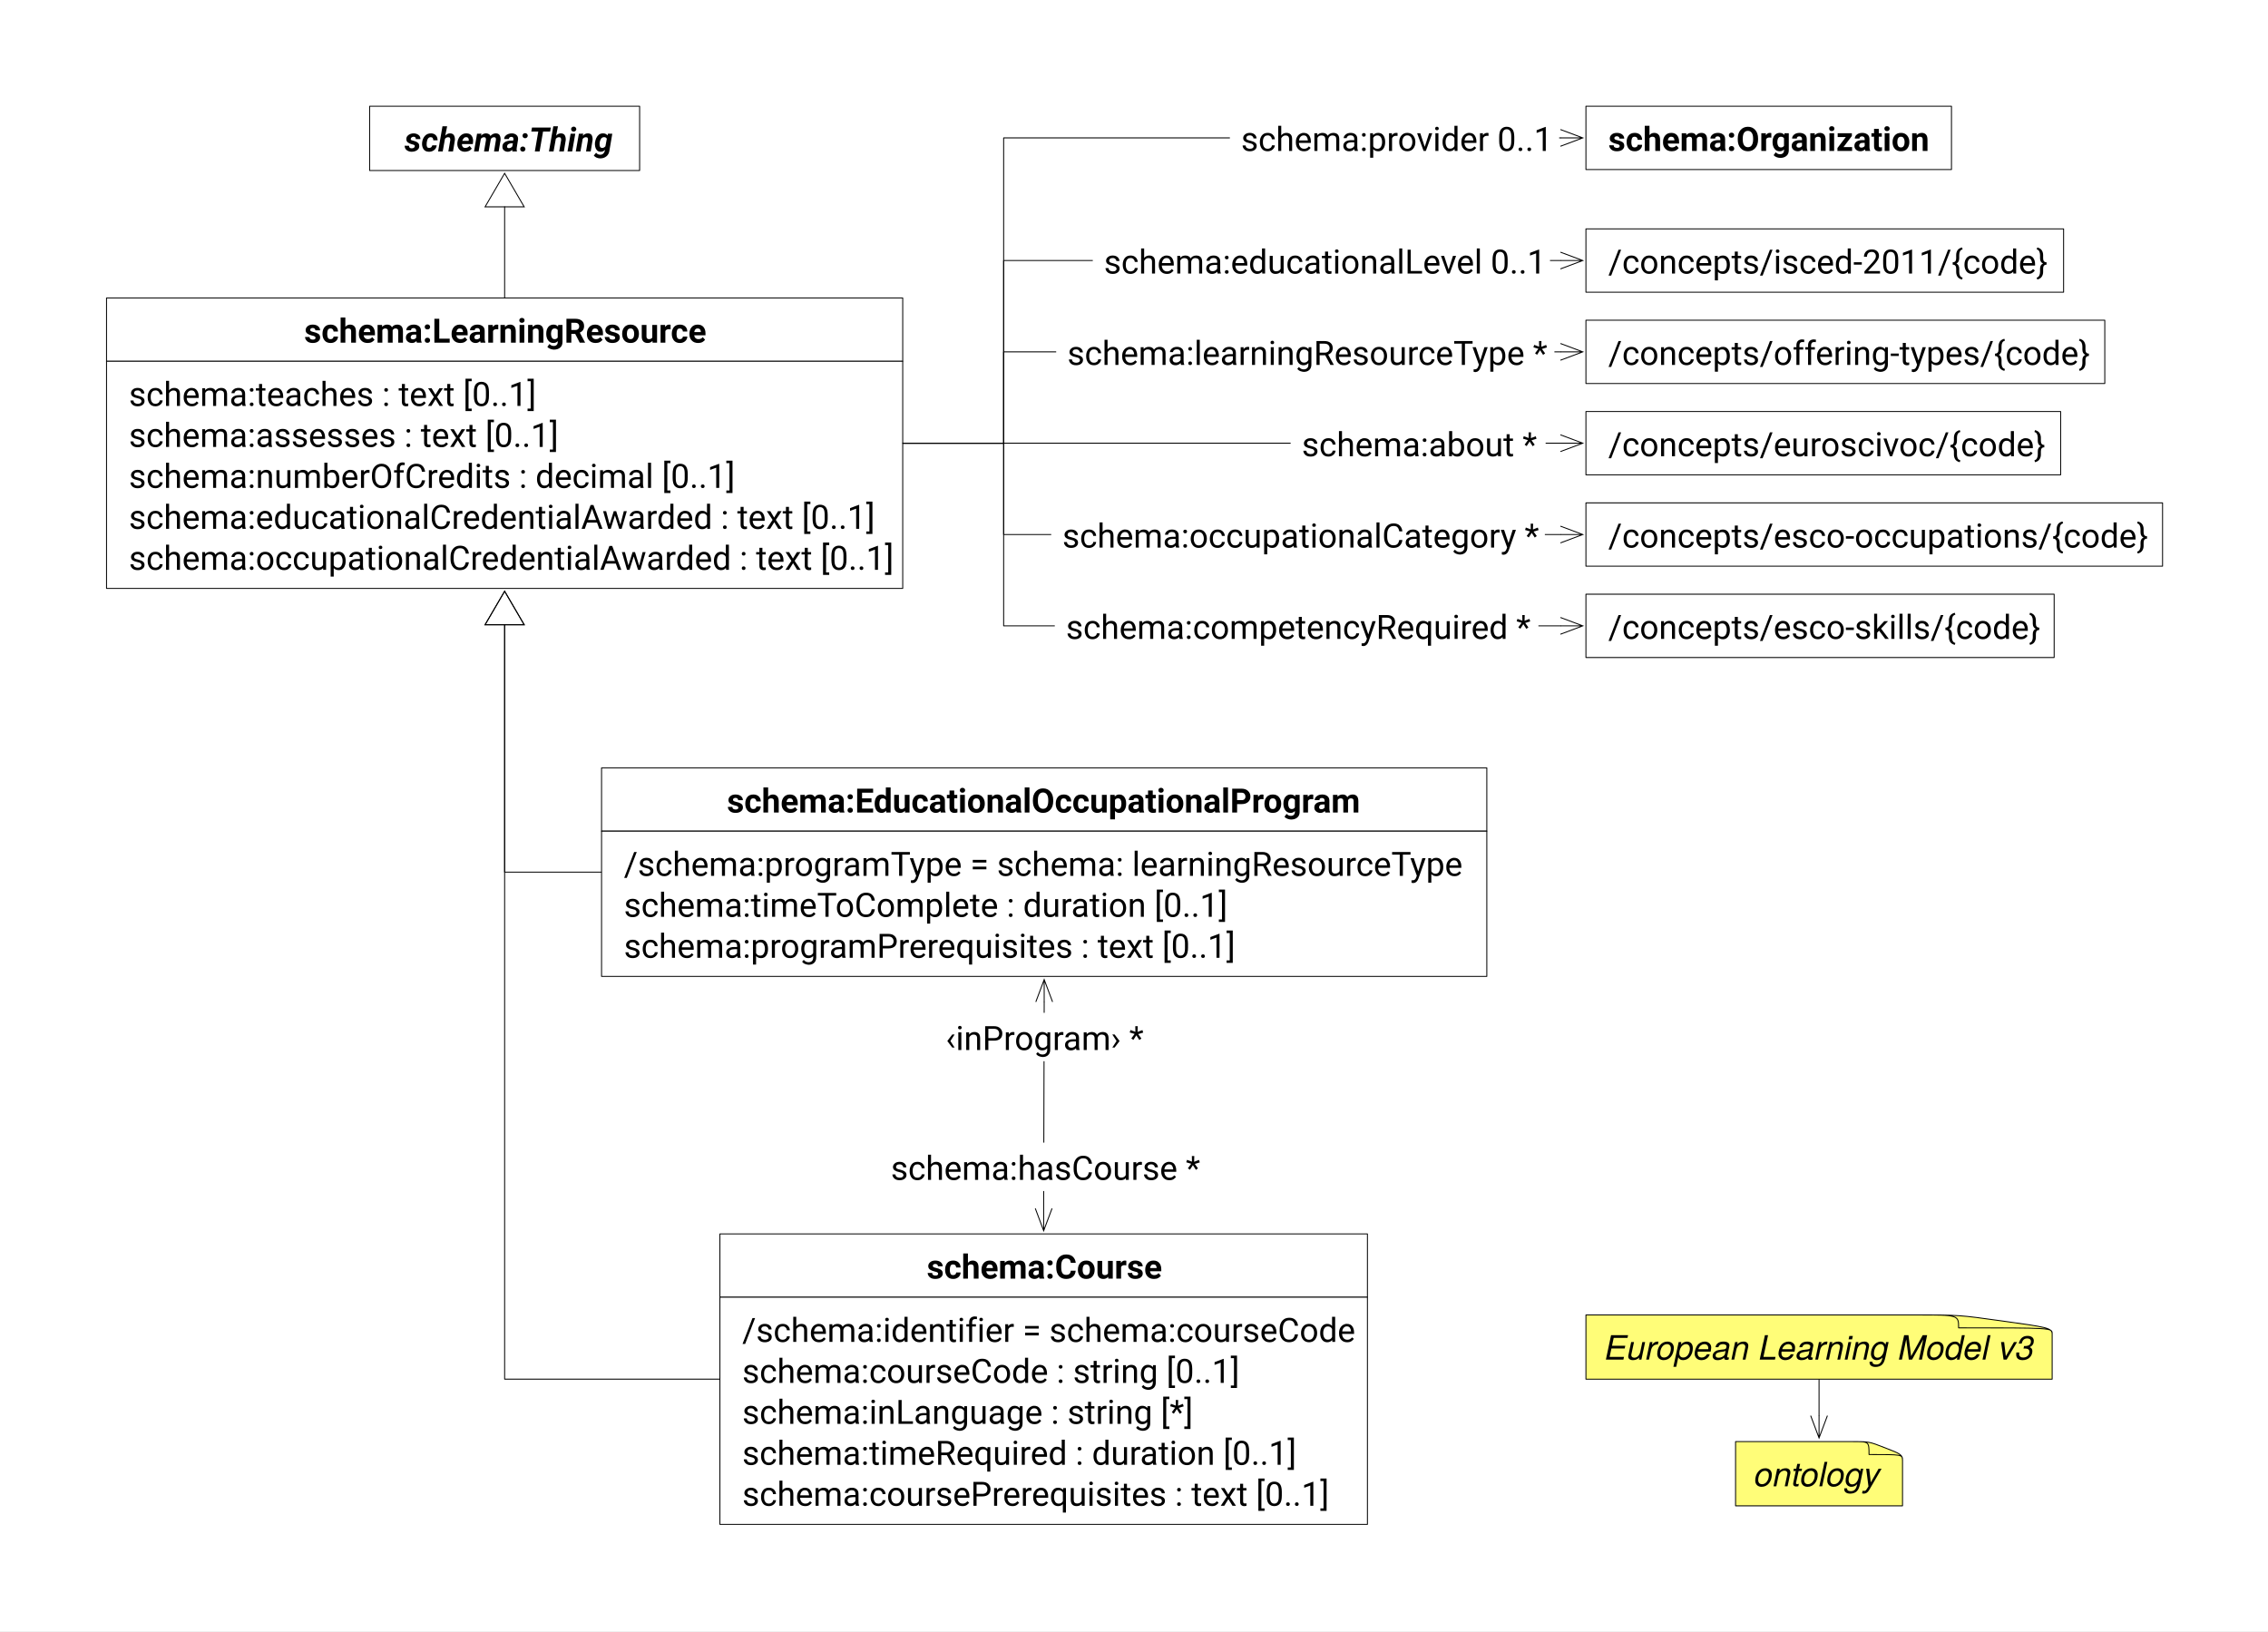
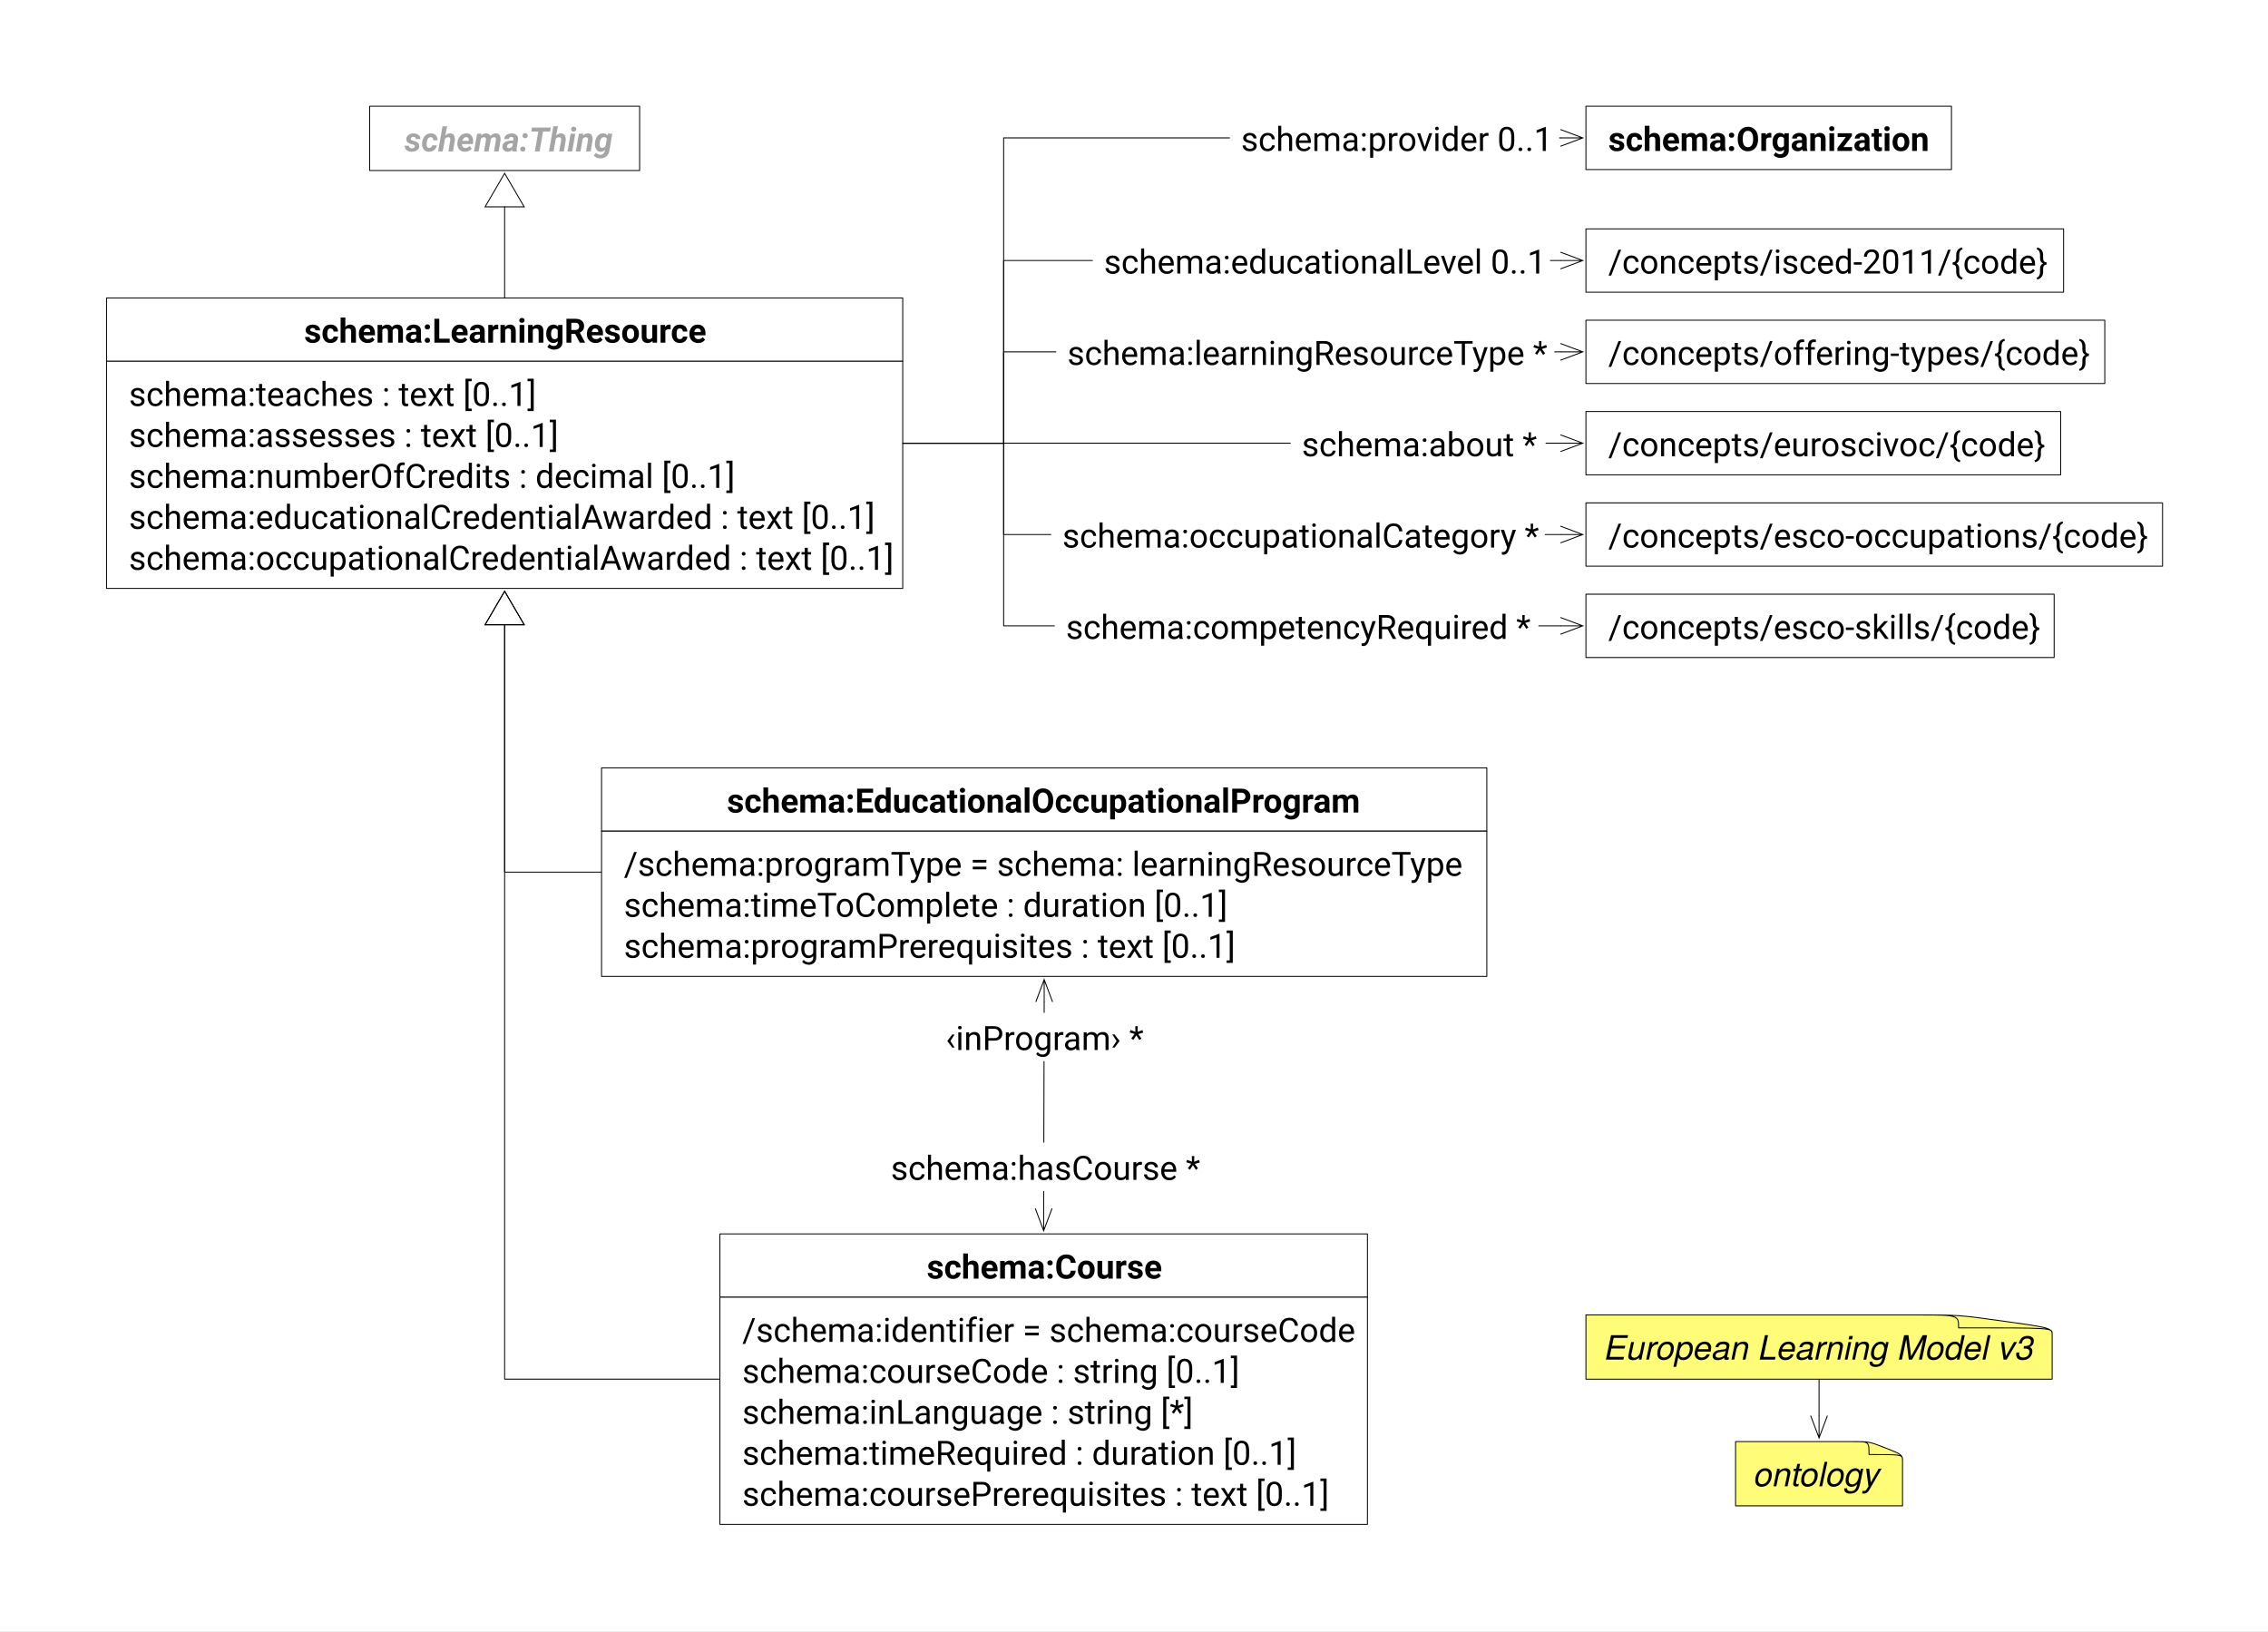
<svg xmlns="http://www.w3.org/2000/svg" xmlns:xlink="http://www.w3.org/1999/xlink" version="1.1" viewBox="-519 391 609 438" width="609" height="438">
  <defs>
    <marker orient="auto" overflow="visible" markerUnits="strokeWidth" id="StickArrow_Marker" stroke-linejoin="miter" stroke-miterlimit="10" viewBox="-1 -10 26 20" markerWidth="26" markerHeight="20" color="black">
      <g>
        <path d="M 24 0 L 0 0 M 0 -9 L 24 0 L 0 9" fill="none" stroke="currentColor" stroke-width="1" />
      </g>
    </marker>
    <marker orient="auto" overflow="visible" markerUnits="strokeWidth" id="UMLInheritance_Marker" stroke-linejoin="miter" stroke-miterlimit="10" viewBox="-1 -22 38 44" markerWidth="38" markerHeight="44" color="black">
      <g>
        <path d="M 36 0 L 0 -21 L 0 21 Z" fill="none" stroke="currentColor" stroke-width="1" />
      </g>
    </marker>
    <marker orient="auto" overflow="visible" markerUnits="strokeWidth" id="StickArrow_Marker_2" stroke-linejoin="miter" stroke-miterlimit="10" viewBox="-25 -10 26 20" markerWidth="26" markerHeight="20" color="black">
      <g>
        <path d="M -24 0 L 0 0 M 0 9 L -24 0 L 0 -9" fill="none" stroke="currentColor" stroke-width="1" />
      </g>
    </marker>
  </defs>
-   <g id="offerings" stroke="none" stroke-opacity="1" stroke-dasharray="none" fill="none" fill-opacity="1">
+   <g id="offerings" fill="none" fill-opacity="1" stroke="none" stroke-opacity="1" stroke-dasharray="none">
    <rect fill="white" x="-519" y="391" width="609" height="438" />
    <g id="offerings_Layer_1">
      <g id="Line_491">
        <path d="M -276.601 510.009 L -249.501 510.009 L -249.501 559.059 L -99.998 559.059" marker-end="url(#StickArrow_Marker)" stroke="black" stroke-linecap="round" stroke-linejoin="round" stroke-width=".25" />
      </g>
      <g id="Line_364">
        <line x1="-276.601" y1="510.009" x2="-99.998" y2="510.009" marker-end="url(#StickArrow_Marker)" stroke="black" stroke-linecap="round" stroke-linejoin="round" stroke-width=".25" />
      </g>
      <g id="Line_480">
        <path d="M -276.601 510.009 L -249.501 510.009 L -249.501 485.484 L -99.998 485.484" marker-end="url(#StickArrow_Marker)" stroke="black" stroke-linecap="round" stroke-linejoin="round" stroke-width=".25" />
      </g>
      <g id="Line_482">
        <path d="M -276.601 510.009 L -249.501 510.009 L -249.501 428.028 L -99.998 428.028" marker-end="url(#StickArrow_Marker)" stroke="black" stroke-linecap="round" stroke-linejoin="round" stroke-width=".25" />
      </g>
      <g id="Line_483">
        <path d="M -276.601 510.009 L -249.501 510.009 L -249.501 534.534 L -99.998 534.534" marker-end="url(#StickArrow_Marker)" stroke="black" stroke-linecap="round" stroke-linejoin="round" stroke-width=".25" />
      </g>
      <g id="Group_391">
        <g id="Graphic_392">
          <a xlink:href="https://schema.org/Course">
            <rect x="-325.693" y="722.339" width="173.873" height="17" fill="white" />
            <rect x="-325.693" y="722.339" width="173.873" height="17" stroke="black" stroke-linecap="round" stroke-linejoin="round" stroke-width=".25" />
            <text transform="translate(-270.1515 725.3386)" fill="black">
              <tspan font-family="Roboto" font-weight="bold" font-size="9" fill="black" x="0" y="9">
                                schema:Course
                            </tspan>
            </text>
          </a>
        </g>
        <g id="Graphic_393">
          <rect x="-325.693" y="739.339" width="173.873" height="61" fill="white" />
          <rect x="-325.693" y="739.339" width="173.873" height="61" stroke="black" stroke-linecap="round" stroke-linejoin="round" stroke-width=".25" />
          <text transform="translate(-319.6932 742.3386)" fill="black">
            <tspan font-family="Roboto" font-size="9" fill="black" x="0" y="9">/schema:identifier =
                            schema:courseCode
                        </tspan>
            <tspan font-family="Roboto" font-size="9" fill="black" x="0" y="20">schema:courseCode : string
                            [0..1]
                        </tspan>
            <tspan font-family="Roboto" font-size="9" fill="black" x="0" y="31">schema:inLanguage : string
                            [*]
                        </tspan>
            <tspan font-family="Roboto" font-size="9" fill="black" x="0" y="42">schema:timeRequired :
                            duration [0..1]
                        </tspan>
            <tspan font-family="Roboto" font-size="9" fill="black" x="0" y="53">schema:coursePrerequisites :
                            text [0..1]
                        </tspan>
          </text>
        </g>
      </g>
      <g id="Group_387">
        <g id="Graphic_388">
          <a xlink:href="things.svg">
            <rect x="-419.746" y="419.528" width="72.498" height="17.261" fill="white" />
            <rect x="-419.746" y="419.528" width="72.498" height="17.261" stroke="black" stroke-linecap="round" stroke-linejoin="round" stroke-width=".25" />
-             <text transform="translate(-410.3898 422.6581)" fill="black">
-               <tspan font-family="Roboto" font-style="italic" font-weight="bold" font-size="9" fill="black" x="0" y="9">schema:Thing
+             <text transform="translate(-410.3898 422.6581)" fill="#a5a5a5">
+               <tspan font-family="Roboto" font-style="italic" font-weight="bold" font-size="9" fill="#a5a5a5" x="0" y="9">schema:Thing
                            </tspan>
            </text>
          </a>
        </g>
      </g>
      <g id="Line_382">
        <path d="M -357.47 625.189 L -383.497 625.189 L -383.497 558.759" marker-end="url(#UMLInheritance_Marker)" stroke="black" stroke-linecap="round" stroke-linejoin="round" stroke-width=".25" />
      </g>
      <g id="Group_353">
        <g id="Graphic_354">
          <a xlink:href="things.svg">
            <rect x="-93.148" y="419.528" width="98.155" height="17" fill="white" />
            <rect x="-93.148" y="419.528" width="98.155" height="17" stroke="black" stroke-linecap="round" stroke-linejoin="round" stroke-width=".25" />
            <text transform="translate(-87.1478 422.5276)" fill="black">
              <tspan font-family="Roboto" font-weight="bold" font-size="9" fill="black" x="0" y="9">
                                schema:Organization
                            </tspan>
            </text>
          </a>
        </g>
      </g>
      <g id="Group_346">
        <g id="Graphic_347">
          <a xlink:href="https://schema.org/EducationalOccupationalProgram">
            <rect x="-357.47" y="597.189" width="237.708" height="17" fill="white" />
            <rect x="-357.47" y="597.189" width="237.708" height="17" stroke="black" stroke-linecap="round" stroke-linejoin="round" stroke-width=".25" />
            <text transform="translate(-323.8043 600.189)" fill="black">
              <tspan font-family="Roboto" font-weight="bold" font-size="9" fill="black" x="0" y="9">
                                schema:EducationalOccupationalProgram
                            </tspan>
            </text>
          </a>
        </g>
        <g id="Graphic_348">
          <rect x="-357.47" y="614.189" width="237.708" height="39" fill="white" />
          <rect x="-357.47" y="614.189" width="237.708" height="39" stroke="black" stroke-linecap="round" stroke-linejoin="round" stroke-width=".25" />
          <text transform="translate(-351.4701 617.189)" fill="black">
            <tspan font-family="Roboto" font-size="9" fill="black" x="0" y="9">/schema:programType = schema:
                            learningResourceType
                        </tspan>
            <tspan font-family="Roboto" font-size="9" fill="black" x="0" y="20">schema:timeToComplete :
                            duration [0..1]
                        </tspan>
            <tspan font-family="Roboto" font-size="9" fill="black" x="0" y="31">schema:programPrerequisites
                            : text [0..1]
                        </tspan>
          </text>
        </g>
      </g>
      <g id="Line_339">
        <path d="M -238.616 660.039 L -238.616 661.289 L -238.757 714.239 L -238.757 715.489" marker-end="url(#StickArrow_Marker)" marker-start="url(#StickArrow_Marker_2)" stroke="black" stroke-linecap="round" stroke-linejoin="round" stroke-width=".25" />
      </g>
      <g id="Graphic_338">
        <rect x="-282.793" y="697.827" width="88.125" height="13" fill="white" />
        <text transform="translate(-279.7931 698.8275)" fill="black">
          <tspan font-family="Roboto" font-size="9" fill="black" x="0" y="9">schema:hasCourse *</tspan>
        </text>
      </g>
      <g id="Graphic_363">
        <rect x="-172.444" y="503.509" width="68.477" height="13" fill="white" />
        <text transform="translate(-169.4439 504.5091)" fill="black">
          <tspan font-family="Roboto" font-size="9" fill="black" x="0" y="9">schema:about *</tspan>
        </text>
      </g>
      <g id="Group_417">
        <g id="Graphic_479">
          <a xlink:href="https://schema.org/LearningResource">
            <rect x="-490.394" y="471.009" width="213.792" height="17" fill="white" />
            <rect x="-490.394" y="471.009" width="213.792" height="17" stroke="black" stroke-linecap="round" stroke-linejoin="round" stroke-width=".25" />
            <text transform="translate(-437.3327 474.0091)" fill="black">
              <tspan font-family="Roboto" font-weight="bold" font-size="9" fill="black" x="0" y="9">
                                schema:LearningResource
                            </tspan>
            </text>
          </a>
        </g>
        <g id="Graphic_419">
          <rect x="-490.394" y="488.009" width="213.792" height="61" fill="white" />
          <rect x="-490.394" y="488.009" width="213.792" height="61" stroke="black" stroke-linecap="round" stroke-linejoin="round" stroke-width=".25" />
          <text transform="translate(-484.3937 491.0091)" fill="black">
            <tspan font-family="Roboto" font-size="9" fill="black" x="0" y="9">schema:teaches : text
                            [0..1]
                        </tspan>
            <tspan font-family="Roboto" font-size="9" fill="black" x="0" y="20">schema:assesses : text
                            [0..1]
                        </tspan>
            <tspan font-family="Roboto" font-size="9" fill="black" x="0" y="31">schema:numberOfCredits :
                            decimal [0..1]
                        </tspan>
            <tspan font-family="Roboto" font-size="9" fill="black" x="0" y="42">
                            schema:educationalCredentialAwarded : text [0..1]
                        </tspan>
            <tspan font-family="Roboto" font-size="9" fill="black" x="0" y="53">
                            schema:occupationalCredentialAwarded : text [0..1]
                        </tspan>
          </text>
        </g>
      </g>
      <g id="Line_421">
        <line x1="-383.497" y1="471.009" x2="-383.497" y2="446.539" marker-end="url(#UMLInheritance_Marker)" stroke="black" stroke-linecap="round" stroke-linejoin="round" stroke-width=".25" />
      </g>
      <g id="Graphic_450">
        <a xlink:href="concepts.svg">
          <rect x="-93.148" y="476.984" width="139.323" height="17" fill="white" />
          <rect x="-93.148" y="476.984" width="139.323" height="17" stroke="black" stroke-linecap="round" stroke-linejoin="round" stroke-width=".25" />
          <text transform="translate(-87.1478 479.984)" fill="black">
            <tspan font-family="Roboto" font-size="9" fill="black" x="0" y="9">
                            /concepts/offering-types/{code}
                        </tspan>
          </text>
        </a>
      </g>
      <g id="Graphic_451">
        <a xlink:href="concepts.svg">
          <rect x="-93.148" y="526.034" width="154.835" height="17" fill="white" />
          <rect x="-93.148" y="526.034" width="154.835" height="17" stroke="black" stroke-linecap="round" stroke-linejoin="round" stroke-width=".25" />
          <text transform="translate(-87.1478 529.0342)" fill="black">
            <tspan font-family="Roboto" font-size="9" fill="black" x="0" y="9">
                            /concepts/esco-occupations/{code}
                        </tspan>
          </text>
        </a>
      </g>
      <g id="Graphic_452">
        <a xlink:href="concepts.svg">
          <rect x="-93.148" y="452.459" width="128.262" height="17" fill="white" />
          <rect x="-93.148" y="452.459" width="128.262" height="17" stroke="black" stroke-linecap="round" stroke-linejoin="round" stroke-width=".25" />
          <text transform="translate(-87.1478 455.4589)" fill="black">
            <tspan font-family="Roboto" font-size="9" fill="black" x="0" y="9">/concepts/isced-2011/{code}
                        </tspan>
          </text>
        </a>
      </g>
      <g id="Graphic_453">
        <a xlink:href="concepts.svg">
          <rect x="-93.148" y="501.509" width="127.471" height="17" fill="white" />
          <rect x="-93.148" y="501.509" width="127.471" height="17" stroke="black" stroke-linecap="round" stroke-linejoin="round" stroke-width=".25" />
          <text transform="translate(-87.1478 504.5091)" fill="black">
            <tspan font-family="Roboto" font-size="9" fill="black" x="0" y="9">/concepts/euroscivoc/{code}
                        </tspan>
          </text>
        </a>
      </g>
      <g id="Graphic_413">
        <rect x="-236.729" y="528.034" width="132.549" height="13" fill="white" />
        <text transform="translate(-233.7287 529.0342)" fill="black">
          <tspan font-family="Roboto" font-size="9" fill="black" x="0" y="9">schema:occupationalCategory *
                    </tspan>
        </text>
      </g>
      <g id="Graphic_458">
        <rect x="-188.754" y="421.528" width="88.419" height="13" fill="white" />
        <text transform="translate(-185.7537 422.5276)" fill="black">
          <tspan font-family="Roboto" font-size="9" fill="black" x="0" y="9">schema:provider 0..1</tspan>
        </text>
      </g>
      <g id="Graphic_465">
        <rect x="-268.067" y="662.964" width="58.857" height="13" fill="white" />
        <text transform="translate(-265.0667 663.9636)" fill="black">
          <tspan font-family="Roboto" font-size="9" fill="black" x="0" y="9">‹inProgram› *</tspan>
        </text>
      </g>
      <g id="Line_466">
        <path d="M -325.693 761.339 L -383.497 761.339 L -383.497 558.759" marker-end="url(#UMLInheritance_Marker)" stroke="black" stroke-linecap="round" stroke-linejoin="round" stroke-width=".25" />
      </g>
      <g id="Graphic_481">
        <rect x="-235.394" y="478.984" width="133.784" height="13" fill="white" />
        <text transform="translate(-232.3936 479.984)" fill="black">
          <tspan font-family="Roboto" font-size="9" fill="black" x="0" y="9">schema:learningResourceType *
                    </tspan>
        </text>
      </g>
      <g id="Line_373">
        <path d="M -276.601 510.009 L -249.501 510.009 L -249.501 460.959 L -99.998 460.959" marker-end="url(#StickArrow_Marker)" stroke="black" stroke-linecap="round" stroke-linejoin="round" stroke-width=".25" />
      </g>
      <g id="Graphic_365">
        <rect x="-225.568" y="454.459" width="122.771" height="13" fill="white" />
        <text transform="translate(-222.5679 455.4589)" fill="black">
          <tspan font-family="Roboto" font-size="9" fill="black" x="0" y="9">schema:educationalLevel 0..1
                    </tspan>
        </text>
      </g>
      <g id="Graphic_488">
        <a xlink:href="https://europa.eu/europass/elm-browser/documentation/rdf/ontology/documentation/index-en.html">
          <path d="M -8.137 783.215 C -8.137 781.581 -8.707 781.379 -12.866 779.761 L -12.909 779.745 C -17.09 778.11 -17.134 778.11 -21.424 778.11 C -27.138 778.11 -52.967 778.11 -52.967 778.11 L -52.967 795.362 L -8.137 795.362 L -8.137 783.215 Z" fill="#fffd78" />
          <path d="M -8.137 783.215 C -8.137 781.581 -8.707 781.379 -12.866 779.761 L -12.909 779.745 C -17.09 778.11 -17.134 778.11 -21.424 778.11 C -27.138 778.11 -52.967 778.11 -52.967 778.11 L -52.967 795.362 L -8.137 795.362 L -8.137 783.215 Z M -8.137 783.131 C -8.137 781.581 -8.181 781.581 -17.134 781.581 L -17.134 781.581 C -17.134 778.127 -17.134 778.11 -21.162 778.11" stroke="black" stroke-linecap="round" stroke-linejoin="round" stroke-width=".25" />
          <text transform="translate(-47.9673 781.1102)" fill="black">
            <tspan font-family="Helvetica Neue" font-style="italic" font-size="9" fill="black" x="0" y="9">
                            ontology
                        </tspan>
          </text>
        </a>
      </g>
      <g id="Graphic_489">
        <a xlink:href="https://europa.eu/europass/elm-browser/index.html#ontology">
          <path d="M 32.043 749.199 C 32.043 747.565 30.453 747.363 18.839 745.745 L 18.717 745.729 C 7.041 744.095 6.92 744.095 -5.062 744.095 C -21.017 744.095 -93.148 744.095 -93.148 744.095 L -93.148 761.346 L 32.043 761.346 L 32.043 749.199 Z" fill="#fffd78" />
          <path d="M 32.043 749.199 C 32.043 747.565 30.453 747.363 18.839 745.745 L 18.717 745.729 C 7.041 744.095 6.92 744.095 -5.062 744.095 C -21.017 744.095 -93.148 744.095 -93.148 744.095 L -93.148 761.346 L 32.043 761.346 L 32.043 749.199 Z M 32.043 749.115 C 32.043 747.565 31.921 747.565 6.92 747.565 L 6.92 747.565 C 6.92 744.111 6.92 744.095 -4.329 744.095" stroke="black" stroke-linecap="round" stroke-linejoin="round" stroke-width=".25" />
          <text transform="translate(-88.1478 747.0945)" fill="black">
            <tspan font-family="Helvetica Neue" font-style="italic" font-size="9" fill="black" x="0" y="9">
                            European Learning Model v3
                        </tspan>
          </text>
        </a>
      </g>
      <g id="Line_490">
        <line x1="-30.552" y1="761.471" x2="-30.552" y2="771.135" marker-end="url(#StickArrow_Marker)" stroke="black" stroke-linecap="round" stroke-linejoin="round" stroke-width=".25" />
      </g>
      <g id="Graphic_487">
        <rect x="-235.771" y="552.559" width="129.864" height="13" fill="white" />
        <text transform="translate(-232.7711 553.5593)" fill="black">
          <tspan font-family="Roboto" font-size="9" fill="black" x="0" y="9">schema:competencyRequired *
                    </tspan>
        </text>
      </g>
      <g id="Graphic_493">
        <a xlink:href="concepts.svg">
          <rect x="-93.148" y="550.559" width="125.726" height="17" fill="white" />
          <rect x="-93.148" y="550.559" width="125.726" height="17" stroke="black" stroke-linecap="round" stroke-linejoin="round" stroke-width=".25" />
          <text transform="translate(-87.1478 553.5593)" fill="black">
            <tspan font-family="Roboto" font-size="9" fill="black" x="0" y="9">
                            /concepts/esco-skills/{code}
                        </tspan>
          </text>
        </a>
      </g>
    </g>
  </g>
</svg>
